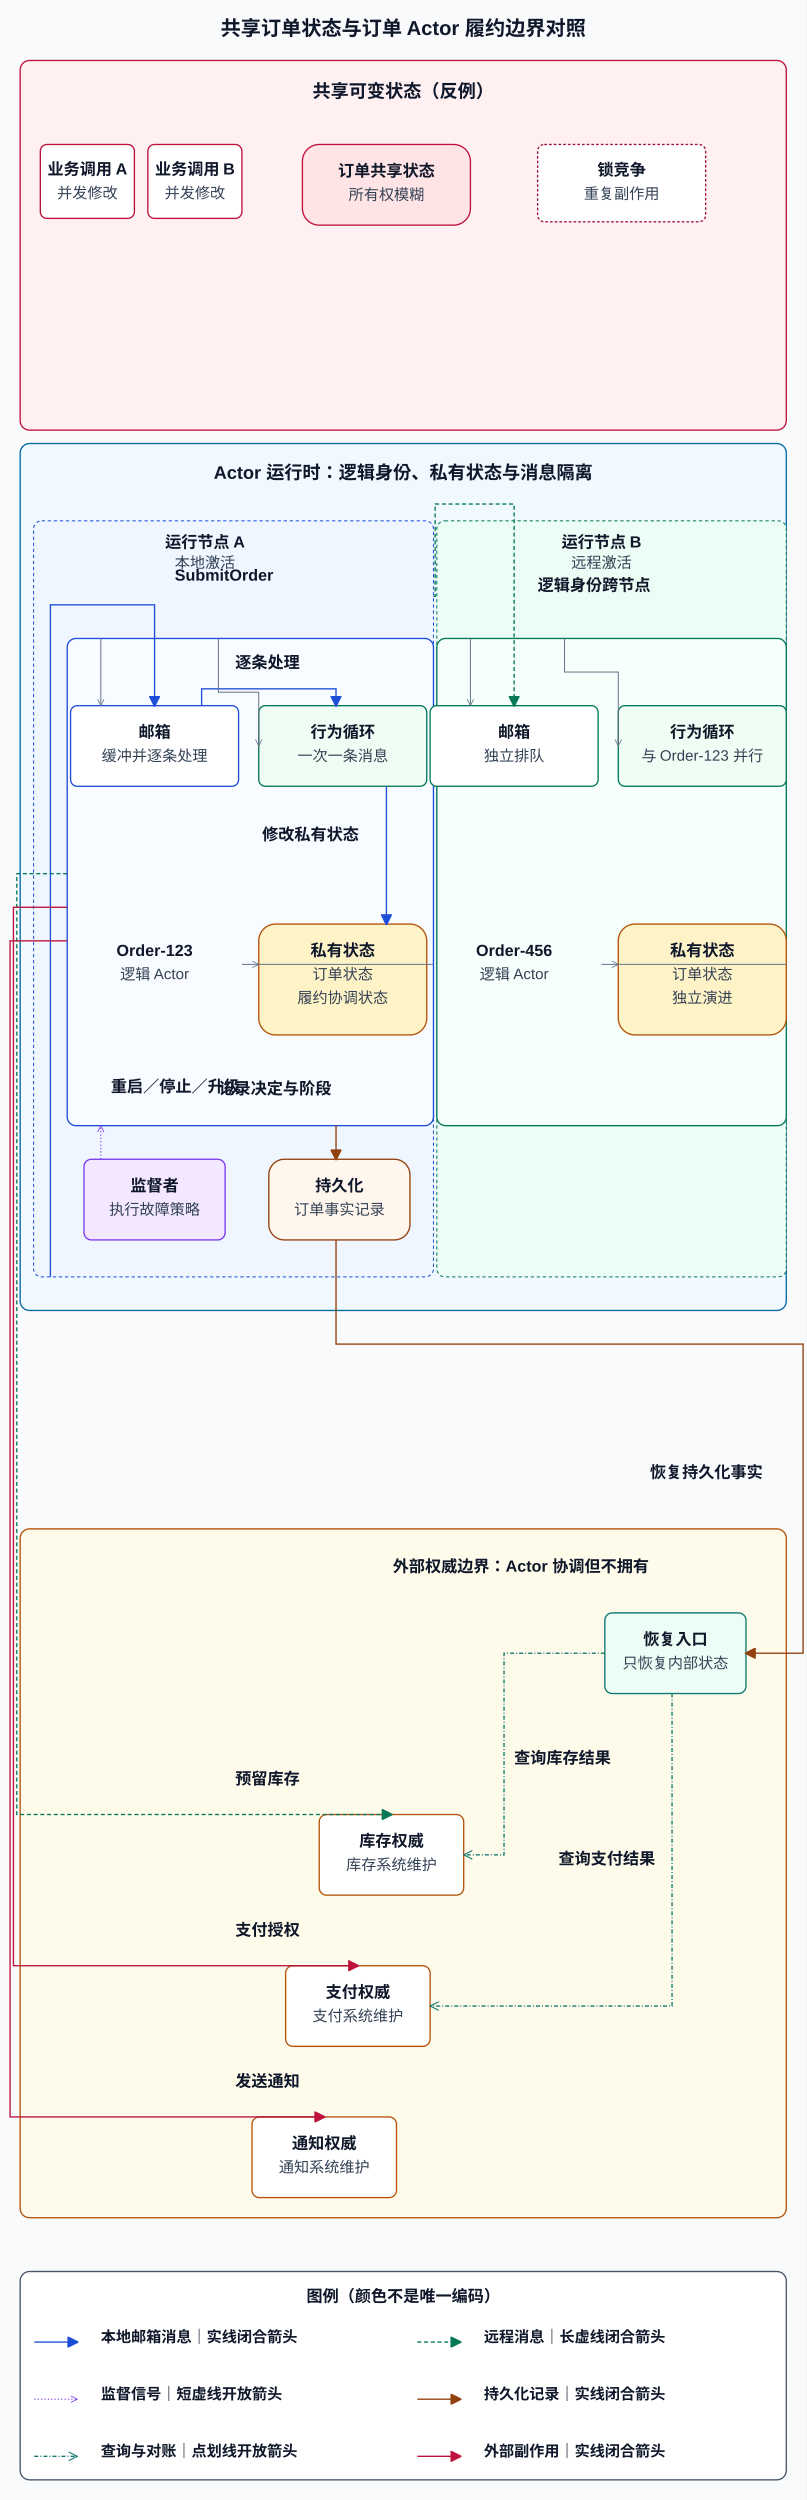
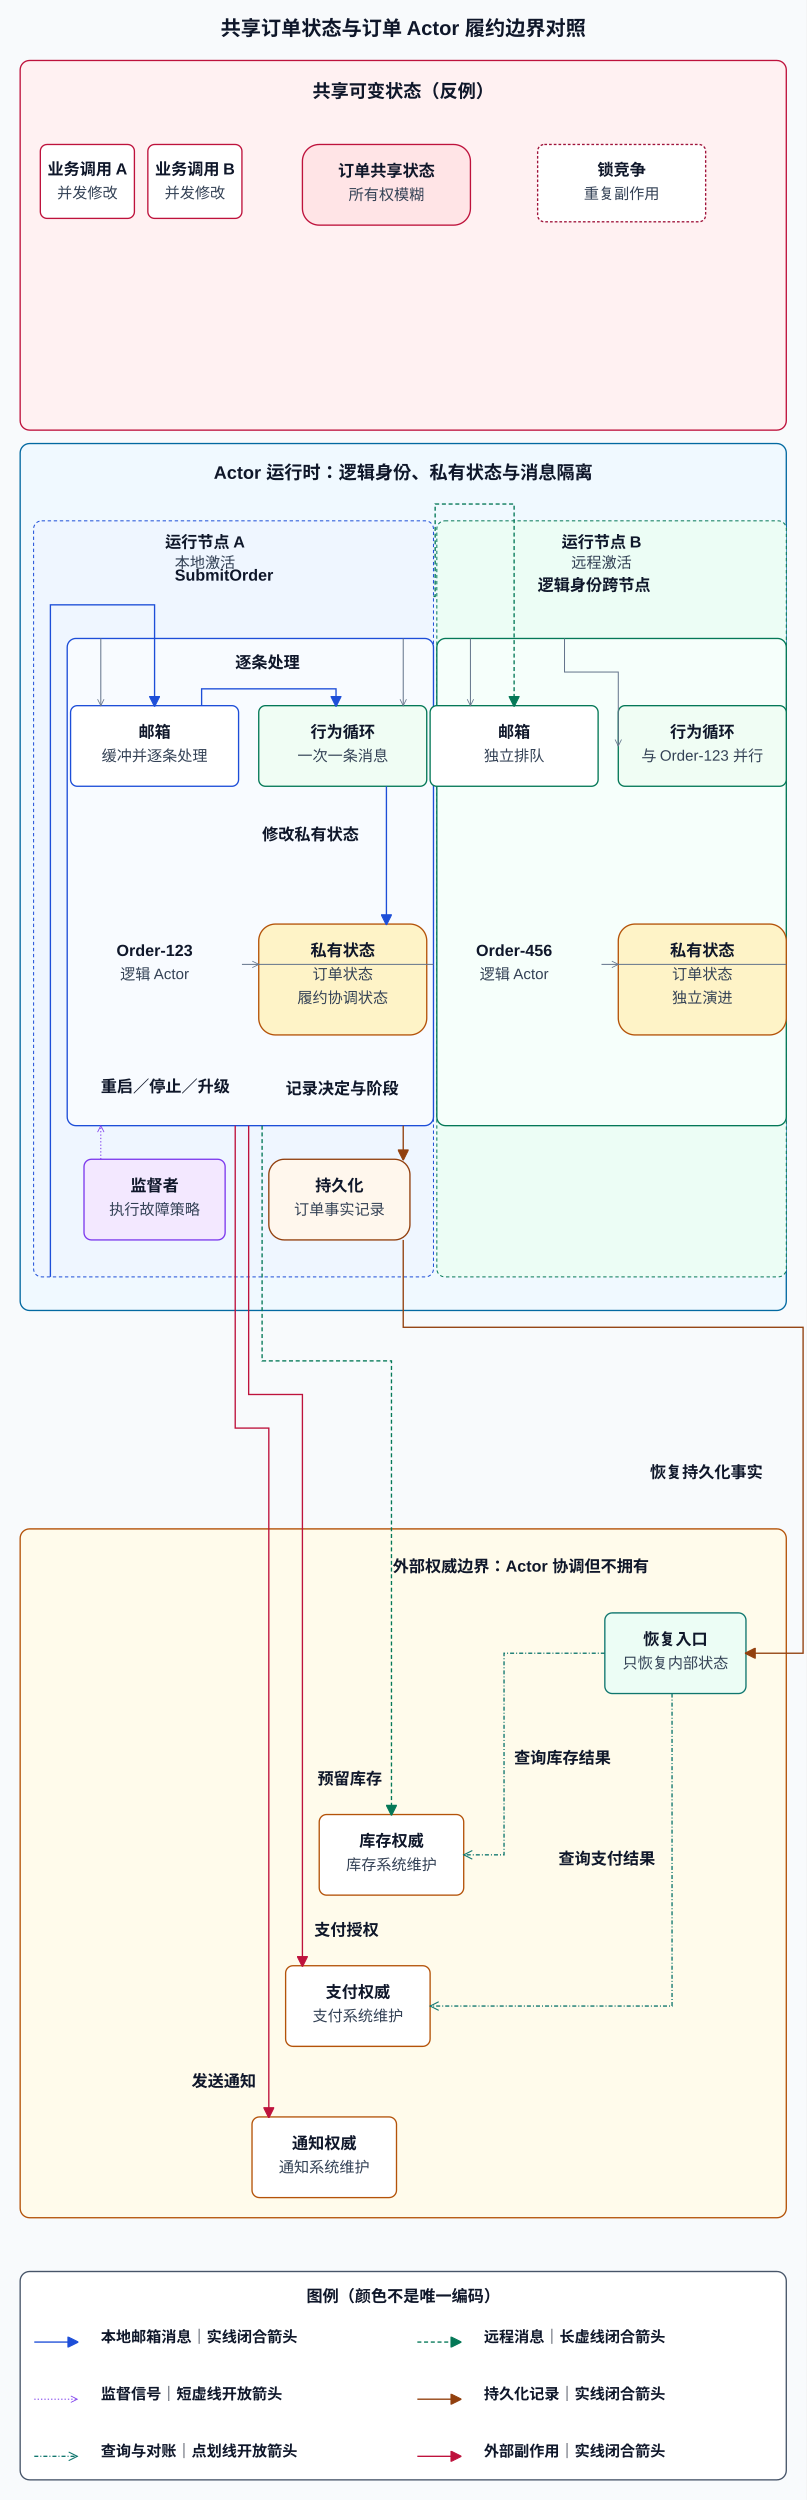
<svg xmlns="http://www.w3.org/2000/svg" viewBox="0 0 2400 7440" role="img" aria-labelledby="sty08-title sty08-desc">
  <defs>
    <marker id="arrow-local" viewBox="0 0 10 10" refX="9" refY="5" markerWidth="8" markerHeight="8" markerUnits="strokeWidth" orient="auto">
      <path d="M 0 0 L 10 5 L 0 10 Z" fill="#1D4ED8" stroke="#1D4ED8" />
    </marker>
    <marker id="arrow-remote" viewBox="0 0 10 10" refX="9" refY="5" markerWidth="8" markerHeight="8" markerUnits="strokeWidth" orient="auto">
      <path d="M 0 0 L 10 5 L 0 10 Z" fill="#047857" stroke="#047857" />
    </marker>
    <marker id="arrow-supervision" viewBox="0 0 10 10" refX="9" refY="5" markerWidth="8" markerHeight="8" markerUnits="strokeWidth" orient="auto">
      <path d="M 1 1 L 9 5 L 1 9" fill="none" stroke="#7C3AED" />
    </marker>
    <marker id="arrow-persist" viewBox="0 0 10 10" refX="9" refY="5" markerWidth="8" markerHeight="8" markerUnits="strokeWidth" orient="auto">
      <path d="M 0 0 L 10 5 L 0 10 Z" fill="#92400E" stroke="#92400E" />
    </marker>
    <marker id="arrow-reconcile" viewBox="0 0 10 10" refX="9" refY="5" markerWidth="8" markerHeight="8" markerUnits="strokeWidth" orient="auto">
      <path d="M 1 1 L 9 5 L 1 9" fill="none" stroke="#0F766E" />
    </marker>
    <marker id="arrow-effect" viewBox="0 0 10 10" refX="9" refY="5" markerWidth="8" markerHeight="8" markerUnits="strokeWidth" orient="auto">
      <path d="M 0 0 L 10 5 L 0 10 Z" fill="#BE123C" stroke="#BE123C" />
    </marker>
    <marker id="arrow-struct" viewBox="0 0 10 10" refX="9" refY="5" markerWidth="8" markerHeight="8" markerUnits="strokeWidth" orient="auto">
      <path d="M 1 1 L 9 5 L 1 9" fill="none" stroke="#64748B" />
    </marker>
  </defs>
  <style>
  text { font-family:Arial; fill:#0F172A; }
  .title { font-size:60px; font-weight:700; text-anchor:middle; }
  .boundary-title { font-size:54px; font-weight:700; text-anchor:middle; }
  .node-title { font-size:48px; font-weight:700; text-anchor:middle; }
  .node-type { font-size:45px; font-weight:400; text-anchor:middle; fill:#334155; }
  .edge-label { font-size:48px; font-weight:700; }
  .legend-label { font-size:45px; font-weight:700; text-anchor:start; }
  .local-message { fill:none; stroke:#1D4ED8; stroke-width:4; marker-end:url(#arrow-local); }
  .remote-message { fill:none; stroke:#047857; stroke-width:4; stroke-dasharray:12 8; marker-end:url(#arrow-remote); }
  .supervision-signal { fill:none; stroke:#7C3AED; stroke-width:3; stroke-dasharray:4 6; marker-end:url(#arrow-supervision); }
  .persistence-record { fill:none; stroke:#92400E; stroke-width:4; marker-end:url(#arrow-persist); }
  .reconciliation { fill:none; stroke:#0F766E; stroke-width:4; stroke-dasharray:12 6 3 6; marker-end:url(#arrow-reconcile); }
  .external-effect { fill:none; stroke:#BE123C; stroke-width:4; marker-end:url(#arrow-effect); }
  .structural { fill:none; stroke:#64748B; stroke-width:3; marker-end:url(#arrow-struct); }
</style>
  <g data-node-id="actor-comparison-canvas" data-role="canvas" data-node-bounds="0 0 2400 7440">
    <rect id="canvas" data-shape="canvas" x="0" y="0" width="2400" height="7440" fill="#F8FAFC" stroke="#F8FAFC" stroke-width="0" />
    <text class="title" data-text-role="title" x="1200" y="105">共享订单状态与订单 Actor 履约边界对照</text>
  </g>
  <g data-node-id="shared-state-boundary" data-role="boundary" data-node-bounds="60 180 2280 1100">
    <rect data-shape="rounded-rect" x="60" y="180" width="2280" height="1100" rx="28" fill="#FFF1F2" stroke="#BE123C" stroke-width="4" />
    <text class="boundary-title" data-text-role="title" data-header-for="shared-state-boundary" x="1200" y="290">共享可变状态（反例）</text>
  </g>
  <g data-node-id="actor-runtime-boundary" data-role="boundary" data-node-bounds="60 1320 2280 2580">
    <rect data-shape="rounded-rect" x="60" y="1320" width="2280" height="2580" rx="28" fill="#F0F9FF" stroke="#0369A1" stroke-width="4" />
    <text class="boundary-title" data-text-role="title" data-header-for="actor-runtime-boundary" x="1200" y="1425">Actor 运行时：逻辑身份、私有状态与消息隔离</text>
  </g>
  <g data-node-id="external-authority-boundary" data-role="boundary" data-node-bounds="60 4550 2280 2050">
    <rect data-shape="rounded-rect" x="60" y="4550" width="2280" height="2050" rx="28" fill="#FFFBEB" stroke="#B45309" stroke-width="4" />
    <text class="node-title" data-text-role="title" data-header-for="external-authority-boundary" x="1550" y="4678">外部权威边界：Actor 协调但不拥有</text>
  </g>
  <g data-node-id="legend-band" data-role="legend" data-node-bounds="60 6760 2280 620">
    <rect data-shape="rounded-rect" x="60" y="6760" width="2280" height="620" rx="28" fill="#FFFFFF" stroke="#475569" stroke-width="4" />
    <text class="node-title" data-text-role="title" data-header-for="legend-band" x="1200" y="6850">图例（颜色不是唯一编码）</text>
  </g>
  <g data-node-id="shared-caller-a" data-role="caller" data-node-bounds="120 430 280 220">
    <rect data-shape="rounded-rect" x="120" y="430" width="280" height="220" rx="20" fill="#FFFFFF" stroke="#BE123C" stroke-width="4" />
    <text class="node-title" data-text-role="title" x="260" y="520">业务调用 A</text>
    <text class="node-type" data-text-role="type" x="260" y="590">并发修改</text>
  </g>
  <g data-node-id="shared-caller-b" data-role="caller" data-node-bounds="440 430 280 220">
    <rect data-shape="rounded-rect" x="440" y="430" width="280" height="220" rx="20" fill="#FFFFFF" stroke="#BE123C" stroke-width="4" />
    <text class="node-title" data-text-role="title" x="580" y="520">业务调用 B</text>
    <text class="node-type" data-text-role="type" x="580" y="590">并发修改</text>
  </g>
  <g data-node-id="shared-order-state" data-role="shared-mutable-state" data-node-bounds="900 430 500 240">
-     <rect data-shape="cylinder" x="900" y="430" width="500" height="240" rx="50" fill="#FFE4E6" stroke="#BE123C" stroke-width="4" />
+     <rect data-shape="rounded-rect" x="900" y="430" width="500" height="240" rx="50" fill="#FFE4E6" stroke="#BE123C" stroke-width="4" />
    <text class="node-title" data-text-role="title" x="1150" y="525">订单共享状态</text>
    <text class="node-type" data-text-role="type" x="1150" y="595">所有权模糊</text>
  </g>
  <g data-node-id="shared-side-effect" data-role="hazard" data-node-bounds="1600 430 500 230">
    <rect data-shape="rounded-rect" x="1600" y="430" width="500" height="230" rx="20" fill="#FFFFFF" stroke="#9F1239" stroke-width="4" stroke-dasharray="8 6" />
    <text class="node-title" data-text-role="title" x="1850" y="522">锁竞争</text>
    <text class="node-type" data-text-role="type" x="1850" y="592">重复副作用</text>
  </g>
  <g data-node-id="runtime-node-a" data-role="runtime-node" data-node-bounds="100 1550 1190 2250">
    <rect data-shape="rounded-rect" x="100" y="1550" width="1190" height="2250" rx="24" fill="#EFF6FF" stroke="#1D4ED8" stroke-width="3" stroke-dasharray="10 8" />
    <text class="node-title" data-text-role="title" x="610" y="1630">运行节点 A</text>
    <text class="node-type" data-text-role="type" x="610" y="1690">本地激活</text>
  </g>
  <g data-node-id="runtime-node-b" data-role="runtime-node" data-node-bounds="1300 1550 1040 2250">
    <rect data-shape="rounded-rect" x="1300" y="1550" width="1040" height="2250" rx="24" fill="#ECFDF5" stroke="#047857" stroke-width="3" stroke-dasharray="10 8" />
    <text class="node-title" data-text-role="title" x="1790" y="1630">运行节点 B</text>
    <text class="node-type" data-text-role="type" x="1790" y="1690">远程激活</text>
  </g>
  <g data-node-id="order-123-actor" data-role="actor" data-node-bounds="200 1900 1090 1450">
    <rect data-shape="rounded-rect" x="200" y="1900" width="1090" height="1450" rx="26" fill="#F8FBFF" stroke="#1D4ED8" stroke-width="4" />
    <text class="node-title" data-text-role="title" x="460" y="2845">Order-123</text>
    <text class="node-type" data-text-role="type" x="460" y="2915">逻辑 Actor</text>
  </g>
  <g data-node-id="order-123-mailbox" data-role="mailbox" data-node-bounds="210 2100 500 240">
    <rect data-shape="rounded-rect" x="210" y="2100" width="500" height="240" rx="20" fill="#FFFFFF" stroke="#1D4ED8" stroke-width="4" />
    <text class="node-title" data-text-role="title" x="460" y="2195">邮箱</text>
    <text class="node-type" data-text-role="type" x="460" y="2265">缓冲并逐条处理</text>
  </g>
  <g data-node-id="order-123-private-state" data-role="private-state" data-node-bounds="770 2750 500 330">
-     <rect data-shape="cylinder" x="770" y="2750" width="500" height="330" rx="50" fill="#FEF3C7" stroke="#B45309" stroke-width="4" />
+     <rect data-shape="rounded-rect" x="770" y="2750" width="500" height="330" rx="50" fill="#FEF3C7" stroke="#B45309" stroke-width="4" />
    <text class="node-title" data-text-role="title" x="1020" y="2845">私有状态</text>
    <text class="node-type" data-text-role="type" x="1020" y="2915">订单状态</text>
    <text class="node-type" data-text-role="type" x="1020" y="2985">履约协调状态</text>
  </g>
  <g data-node-id="order-123-behavior" data-role="behavior" data-node-bounds="770 2100 500 240">
    <rect data-shape="rounded-rect" x="770" y="2100" width="500" height="240" rx="20" fill="#F0FDF4" stroke="#047857" stroke-width="4" />
    <text class="node-title" data-text-role="title" x="1020" y="2195">行为循环</text>
    <text class="node-type" data-text-role="type" x="1020" y="2265">一次一条消息</text>
  </g>
  <g data-node-id="order-456-actor" data-role="actor" data-node-bounds="1300 1900 1040 1450">
    <rect data-shape="rounded-rect" x="1300" y="1900" width="1040" height="1450" rx="26" fill="#F6FFFB" stroke="#047857" stroke-width="4" />
    <text class="node-title" data-text-role="title" x="1530" y="2845">Order-456</text>
    <text class="node-type" data-text-role="type" x="1530" y="2915">逻辑 Actor</text>
  </g>
  <g data-node-id="order-456-mailbox" data-role="mailbox" data-node-bounds="1280 2100 500 240">
    <rect data-shape="rounded-rect" x="1280" y="2100" width="500" height="240" rx="20" fill="#FFFFFF" stroke="#047857" stroke-width="4" />
    <text class="node-title" data-text-role="title" x="1530" y="2195">邮箱</text>
    <text class="node-type" data-text-role="type" x="1530" y="2265">独立排队</text>
  </g>
  <g data-node-id="order-456-private-state" data-role="private-state" data-node-bounds="1840 2750 500 330">
-     <rect data-shape="cylinder" x="1840" y="2750" width="500" height="330" rx="50" fill="#FEF3C7" stroke="#B45309" stroke-width="4" />
+     <rect data-shape="rounded-rect" x="1840" y="2750" width="500" height="330" rx="50" fill="#FEF3C7" stroke="#B45309" stroke-width="4" />
    <text class="node-title" data-text-role="title" x="2090" y="2845">私有状态</text>
    <text class="node-type" data-text-role="type" x="2090" y="2915">订单状态</text>
    <text class="node-type" data-text-role="type" x="2090" y="2985">独立演进</text>
  </g>
  <g data-node-id="order-456-behavior" data-role="behavior" data-node-bounds="1840 2100 500 240">
    <rect data-shape="rounded-rect" x="1840" y="2100" width="500" height="240" rx="20" fill="#F0FDF4" stroke="#047857" stroke-width="4" />
    <text class="node-title" data-text-role="title" x="2090" y="2195">行为循环</text>
    <text class="node-type" data-text-role="type" x="2090" y="2265">与 Order-123 并行</text>
  </g>
  <g data-node-id="order-supervisor" data-role="supervisor" data-node-bounds="250 3450 420 240">
    <rect data-shape="rounded-rect" x="250" y="3450" width="420" height="240" rx="22" fill="#F3E8FF" stroke="#7C3AED" stroke-width="4" />
    <text class="node-title" data-text-role="title" x="460" y="3545">监督者</text>
    <text class="node-type" data-text-role="type" x="460" y="3615">执行故障策略</text>
  </g>
  <g data-node-id="order-persistence" data-role="persistence" data-node-bounds="800 3450 420 240">
-     <rect data-shape="cylinder" x="800" y="3450" width="420" height="240" rx="46" fill="#FFF7ED" stroke="#92400E" stroke-width="4" />
+     <rect data-shape="rounded-rect" x="800" y="3450" width="420" height="240" rx="46" fill="#FFF7ED" stroke="#92400E" stroke-width="4" />
    <text class="node-title" data-text-role="title" x="1010" y="3545">持久化</text>
    <text class="node-type" data-text-role="type" x="1010" y="3615">订单事实记录</text>
  </g>
  <g data-node-id="inventory-authority" data-role="external-authority" data-node-bounds="950 5400 430 240">
    <rect data-shape="rounded-rect" x="950" y="5400" width="430" height="240" rx="22" fill="#FFFFFF" stroke="#B45309" stroke-width="4" />
    <text class="node-title" data-text-role="title" x="1165" y="5495">库存权威</text>
    <text class="node-type" data-text-role="type" x="1165" y="5565">库存系统维护</text>
  </g>
  <g data-node-id="payment-authority" data-role="external-authority" data-node-bounds="850 5850 430 240">
    <rect data-shape="rounded-rect" x="850" y="5850" width="430" height="240" rx="22" fill="#FFFFFF" stroke="#B45309" stroke-width="4" />
    <text class="node-title" data-text-role="title" x="1065" y="5945">支付权威</text>
    <text class="node-type" data-text-role="type" x="1065" y="6015">支付系统维护</text>
  </g>
  <g data-node-id="notification-authority" data-role="external-authority" data-node-bounds="750 6300 430 240">
    <rect data-shape="rounded-rect" x="750" y="6300" width="430" height="240" rx="22" fill="#FFFFFF" stroke="#B45309" stroke-width="4" />
    <text class="node-title" data-text-role="title" x="965" y="6395">通知权威</text>
    <text class="node-type" data-text-role="type" x="965" y="6465">通知系统维护</text>
  </g>
  <g data-node-id="recovery-path" data-role="recovery" data-node-bounds="1800 4800 420 240">
    <rect data-shape="rounded-rect" x="1800" y="4800" width="420" height="240" rx="22" fill="#ECFDF5" stroke="#0F766E" stroke-width="4" />
    <text class="node-title" data-text-role="title" x="2010" y="4895">恢复入口</text>
    <text class="node-type" data-text-role="type" x="2010" y="4965">只恢复内部状态</text>
  </g>
  <path class="local-message" data-edge-id="submit-order-123" data-source="runtime-node-a" data-target="order-123-mailbox" data-role="local-message" d="M 150 3800 V 1800 H 460 V 2100" />
  <text class="edge-label" data-edge-id="submit-order-123" data-role="local-message" data-label-bounds="520 1680 847.36 1742.4" x="520" y="1728" text-anchor="start">SubmitOrder</text>
  <path class="local-message" data-edge-id="mailbox-to-behavior-123" data-source="order-123-mailbox" data-target="order-123-behavior" data-role="local-message" d="M 600 2100 V 2050 H 1000 V 2100" />
  <text class="edge-label" data-edge-id="mailbox-to-behavior-123" data-role="local-message" data-label-bounds="700 1940 892 2002.4" x="700" y="1988" text-anchor="start">逐条处理</text>
  <path class="local-message" data-edge-id="behavior-to-state-123" data-source="order-123-behavior" data-target="order-123-private-state" data-role="local-message" d="M 1150 2340 V 2550 V 2750" />
  <text class="edge-label" data-edge-id="behavior-to-state-123" data-role="local-message" data-label-bounds="780 2452 1068 2514.4" x="780" y="2500" text-anchor="start">修改私有状态</text>
-   <path class="remote-message" data-edge-id="reserve-inventory" data-source="order-123-actor" data-target="inventory-authority" data-role="remote-message" d="M 200 2600 H 50 V 5400 H 1165" />
-   <text class="edge-label" data-edge-id="reserve-inventory" data-role="remote-message" data-label-bounds="700 5262 892 5324.4" x="700" y="5310" text-anchor="start">预留库存</text>
-   <path class="external-effect" data-edge-id="authorize-payment" data-source="order-123-actor" data-target="payment-authority" data-role="external-effect" d="M 200 2700 H 40 V 5850 H 1065" />
-   <text class="edge-label" data-edge-id="authorize-payment" data-role="external-effect" data-label-bounds="700 5712 892 5774.4" x="700" y="5760" text-anchor="start">支付授权</text>
-   <path class="external-effect" data-edge-id="send-notification" data-source="order-123-actor" data-target="notification-authority" data-role="external-effect" d="M 200 2800 H 30 V 6300 H 965" />
-   <text class="edge-label" data-edge-id="send-notification" data-role="external-effect" data-label-bounds="700 6162 892 6224.4" x="700" y="6210" text-anchor="start">发送通知</text>
+   <path class="remote-message" data-edge-id="reserve-inventory" data-source="order-123-actor" data-target="inventory-authority" data-role="remote-message" d="M 780 3350 V 4050 H 1165 V 5400" />
+   <text class="edge-label" data-edge-id="reserve-inventory" data-role="remote-message" data-label-bounds="945 5262 1137 5324.4" x="945" y="5310" text-anchor="start">预留库存</text>
+   <path class="external-effect" data-edge-id="authorize-payment" data-source="order-123-actor" data-target="payment-authority" data-role="external-effect" d="M 740 3350 V 4150 H 900 V 5850" />
+   <text class="edge-label" data-edge-id="authorize-payment" data-role="external-effect" data-label-bounds="935 5712 1127 5774.4" x="935" y="5760" text-anchor="start">支付授权</text>
+   <path class="external-effect" data-edge-id="send-notification" data-source="order-123-actor" data-target="notification-authority" data-role="external-effect" d="M 700 3350 V 4250 H 800 V 6300" />
+   <text class="edge-label" data-edge-id="send-notification" data-role="external-effect" data-label-bounds="570 6162 762 6224.4" x="570" y="6210" text-anchor="start">发送通知</text>
  <path class="supervision-signal" data-edge-id="supervise-order-123" data-source="order-supervisor" data-target="order-123-actor" data-role="supervision-signal" d="M 300 3450 V 3400 V 3350" />
-   <text class="edge-label" data-edge-id="supervise-order-123" data-role="supervision-signal" data-label-bounds="330 3202 714 3264.4" x="330" y="3250" text-anchor="start">重启／停止／升级</text>
-   <path class="persistence-record" data-edge-id="persist-order-123" data-source="order-123-actor" data-target="order-persistence" data-role="persistence-record" d="M 1000 3350 V 3400 V 3450" />
-   <text class="edge-label" data-edge-id="persist-order-123" data-role="persistence-record" data-label-bounds="650 3208 986 3270.4" x="650" y="3256" text-anchor="start">记录决定与阶段</text>
-   <path class="persistence-record" data-edge-id="recover-order-123" data-source="order-persistence" data-target="recovery-path" data-role="persistence-record" d="M 1000 3690 V 4000 H 2390 V 4920 H 2220" />
+   <text class="edge-label" data-edge-id="supervise-order-123" data-role="supervision-signal" data-label-bounds="300 3202 684 3264.4" x="300" y="3250" text-anchor="start">重启／停止／升级</text>
+   <path class="persistence-record" data-edge-id="persist-order-123" data-source="order-123-actor" data-target="order-persistence" data-role="persistence-record" d="M 1200 3350 V 3400 V 3450" />
+   <text class="edge-label" data-edge-id="persist-order-123" data-role="persistence-record" data-label-bounds="850 3208 1186 3270.4" x="850" y="3256" text-anchor="start">记录决定与阶段</text>
+   <path class="persistence-record" data-edge-id="recover-order-123" data-source="order-persistence" data-target="recovery-path" data-role="persistence-record" d="M 1200 3690 V 3950 H 2390 V 4920 H 2220" />
  <text class="edge-label" data-edge-id="recover-order-123" data-role="persistence-record" data-label-bounds="1934 4350 2270 4412.4" x="2270" y="4398" text-anchor="end">恢复持久化事实</text>
  <path class="reconciliation" data-edge-id="reconcile-inventory" data-source="recovery-path" data-target="inventory-authority" data-role="reconciliation" d="M 1800 4920 H 1500 V 5520 H 1380" />
  <text class="edge-label" data-edge-id="reconcile-inventory" data-role="reconciliation" data-label-bounds="1530 5200 1818 5262.4" x="1530" y="5248" text-anchor="start">查询库存结果</text>
  <path class="reconciliation" data-edge-id="reconcile-payment" data-source="recovery-path" data-target="payment-authority" data-role="reconciliation" d="M 2000 5040 V 5970 H 1280" />
  <text class="edge-label" data-edge-id="reconcile-payment" data-role="reconciliation" data-label-bounds="1662 5500 1950 5562.4" x="1950" y="5548" text-anchor="end">查询支付结果</text>
  <path class="remote-message" data-edge-id="location-transparent-order-456" data-source="runtime-node-a" data-target="order-456-mailbox" data-role="remote-message" d="M 1290 1775 H 1295 V 1500 H 1530 V 2100" />
  <text class="edge-label" data-edge-id="location-transparent-order-456" data-role="remote-message" data-label-bounds="1600 1710 1936 1772.4" x="1600" y="1758" text-anchor="start">逻辑身份跨节点</text>
  <path class="structural" data-structural-edge-id="actor-123-mailbox" data-source="order-123-actor" data-target="order-123-mailbox" data-role="actor-mailbox" d="M 300 1900 V 2000 V 2100" />
  <path class="structural" data-structural-edge-id="actor-123-state" data-source="order-123-actor" data-target="order-123-private-state" data-role="actor-private-state" d="M 1290 2870 H 720 H 770" />
-   <path class="structural" data-structural-edge-id="actor-123-behavior" data-source="order-123-actor" data-target="order-123-behavior" data-role="actor-behavior" d="M 650 1900 V 2060 H 770 V 2220" />
+   <path class="structural" data-structural-edge-id="actor-123-behavior" data-source="order-123-actor" data-target="order-123-behavior" data-role="actor-behavior" d="M 1200 1900 V 2020 V 2100" />
  <path class="structural" data-structural-edge-id="actor-456-mailbox" data-source="order-456-actor" data-target="order-456-mailbox" data-role="actor-mailbox" d="M 1400 1900 V 2000 V 2100" />
  <path class="structural" data-structural-edge-id="actor-456-state" data-source="order-456-actor" data-target="order-456-private-state" data-role="actor-private-state" d="M 2340 2870 H 1790 H 1840" />
  <path class="structural" data-structural-edge-id="actor-456-behavior" data-source="order-456-actor" data-target="order-456-behavior" data-role="actor-behavior" d="M 1680 1900 V 2000 H 1840 V 2220" />
  <path id="legend-key-local-message" class="local-message" data-legend-key="local-message" data-role="legend-key" d="M 102 6970 H 166 H 230" />
  <text id="legend-caption-local-message" class="legend-label" data-legend-for="local-message" data-role="legend-caption" data-label-bounds="300 6925 885 6983.5" x="300" y="6970">本地邮箱消息｜实线闭合箭头</text>
  <path id="legend-key-remote-message" class="remote-message" data-legend-key="remote-message" data-role="legend-key" d="M 1242 6970 H 1306 H 1370" />
  <text id="legend-caption-remote-message" class="legend-label" data-legend-for="remote-message" data-role="legend-caption" data-label-bounds="1440 6925 1980 6983.5" x="1440" y="6970">远程消息｜长虚线闭合箭头</text>
  <path id="legend-key-supervision-signal" class="supervision-signal" data-legend-key="supervision-signal" data-role="legend-key" d="M 102 7140 H 166 H 230" />
  <text id="legend-caption-supervision-signal" class="legend-label" data-legend-for="supervision-signal" data-role="legend-caption" data-label-bounds="300 7095 840 7153.5" x="300" y="7140">监督信号｜短虚线开放箭头</text>
  <path id="legend-key-persistence-record" class="persistence-record" data-legend-key="persistence-record" data-role="legend-key" d="M 1242 7140 H 1306 H 1370" />
  <text id="legend-caption-persistence-record" class="legend-label" data-legend-for="persistence-record" data-role="legend-caption" data-label-bounds="1440 7095 1980 7153.5" x="1440" y="7140">持久化记录｜实线闭合箭头</text>
  <path id="legend-key-reconciliation" class="reconciliation" data-legend-key="reconciliation" data-role="legend-key" d="M 102 7310 H 166 H 230" />
  <text id="legend-caption-reconciliation" class="legend-label" data-legend-for="reconciliation" data-role="legend-caption" data-label-bounds="300 7265 885 7323.5" x="300" y="7310">查询与对账｜点划线开放箭头</text>
  <path id="legend-key-external-effect" class="external-effect" data-legend-key="external-effect" data-role="legend-key" d="M 1242 7310 H 1306 H 1370" />
  <text id="legend-caption-external-effect" class="legend-label" data-legend-for="external-effect" data-role="legend-caption" data-label-bounds="1440 7265 1980 7323.5" x="1440" y="7310">外部副作用｜实线闭合箭头</text>
</svg>
